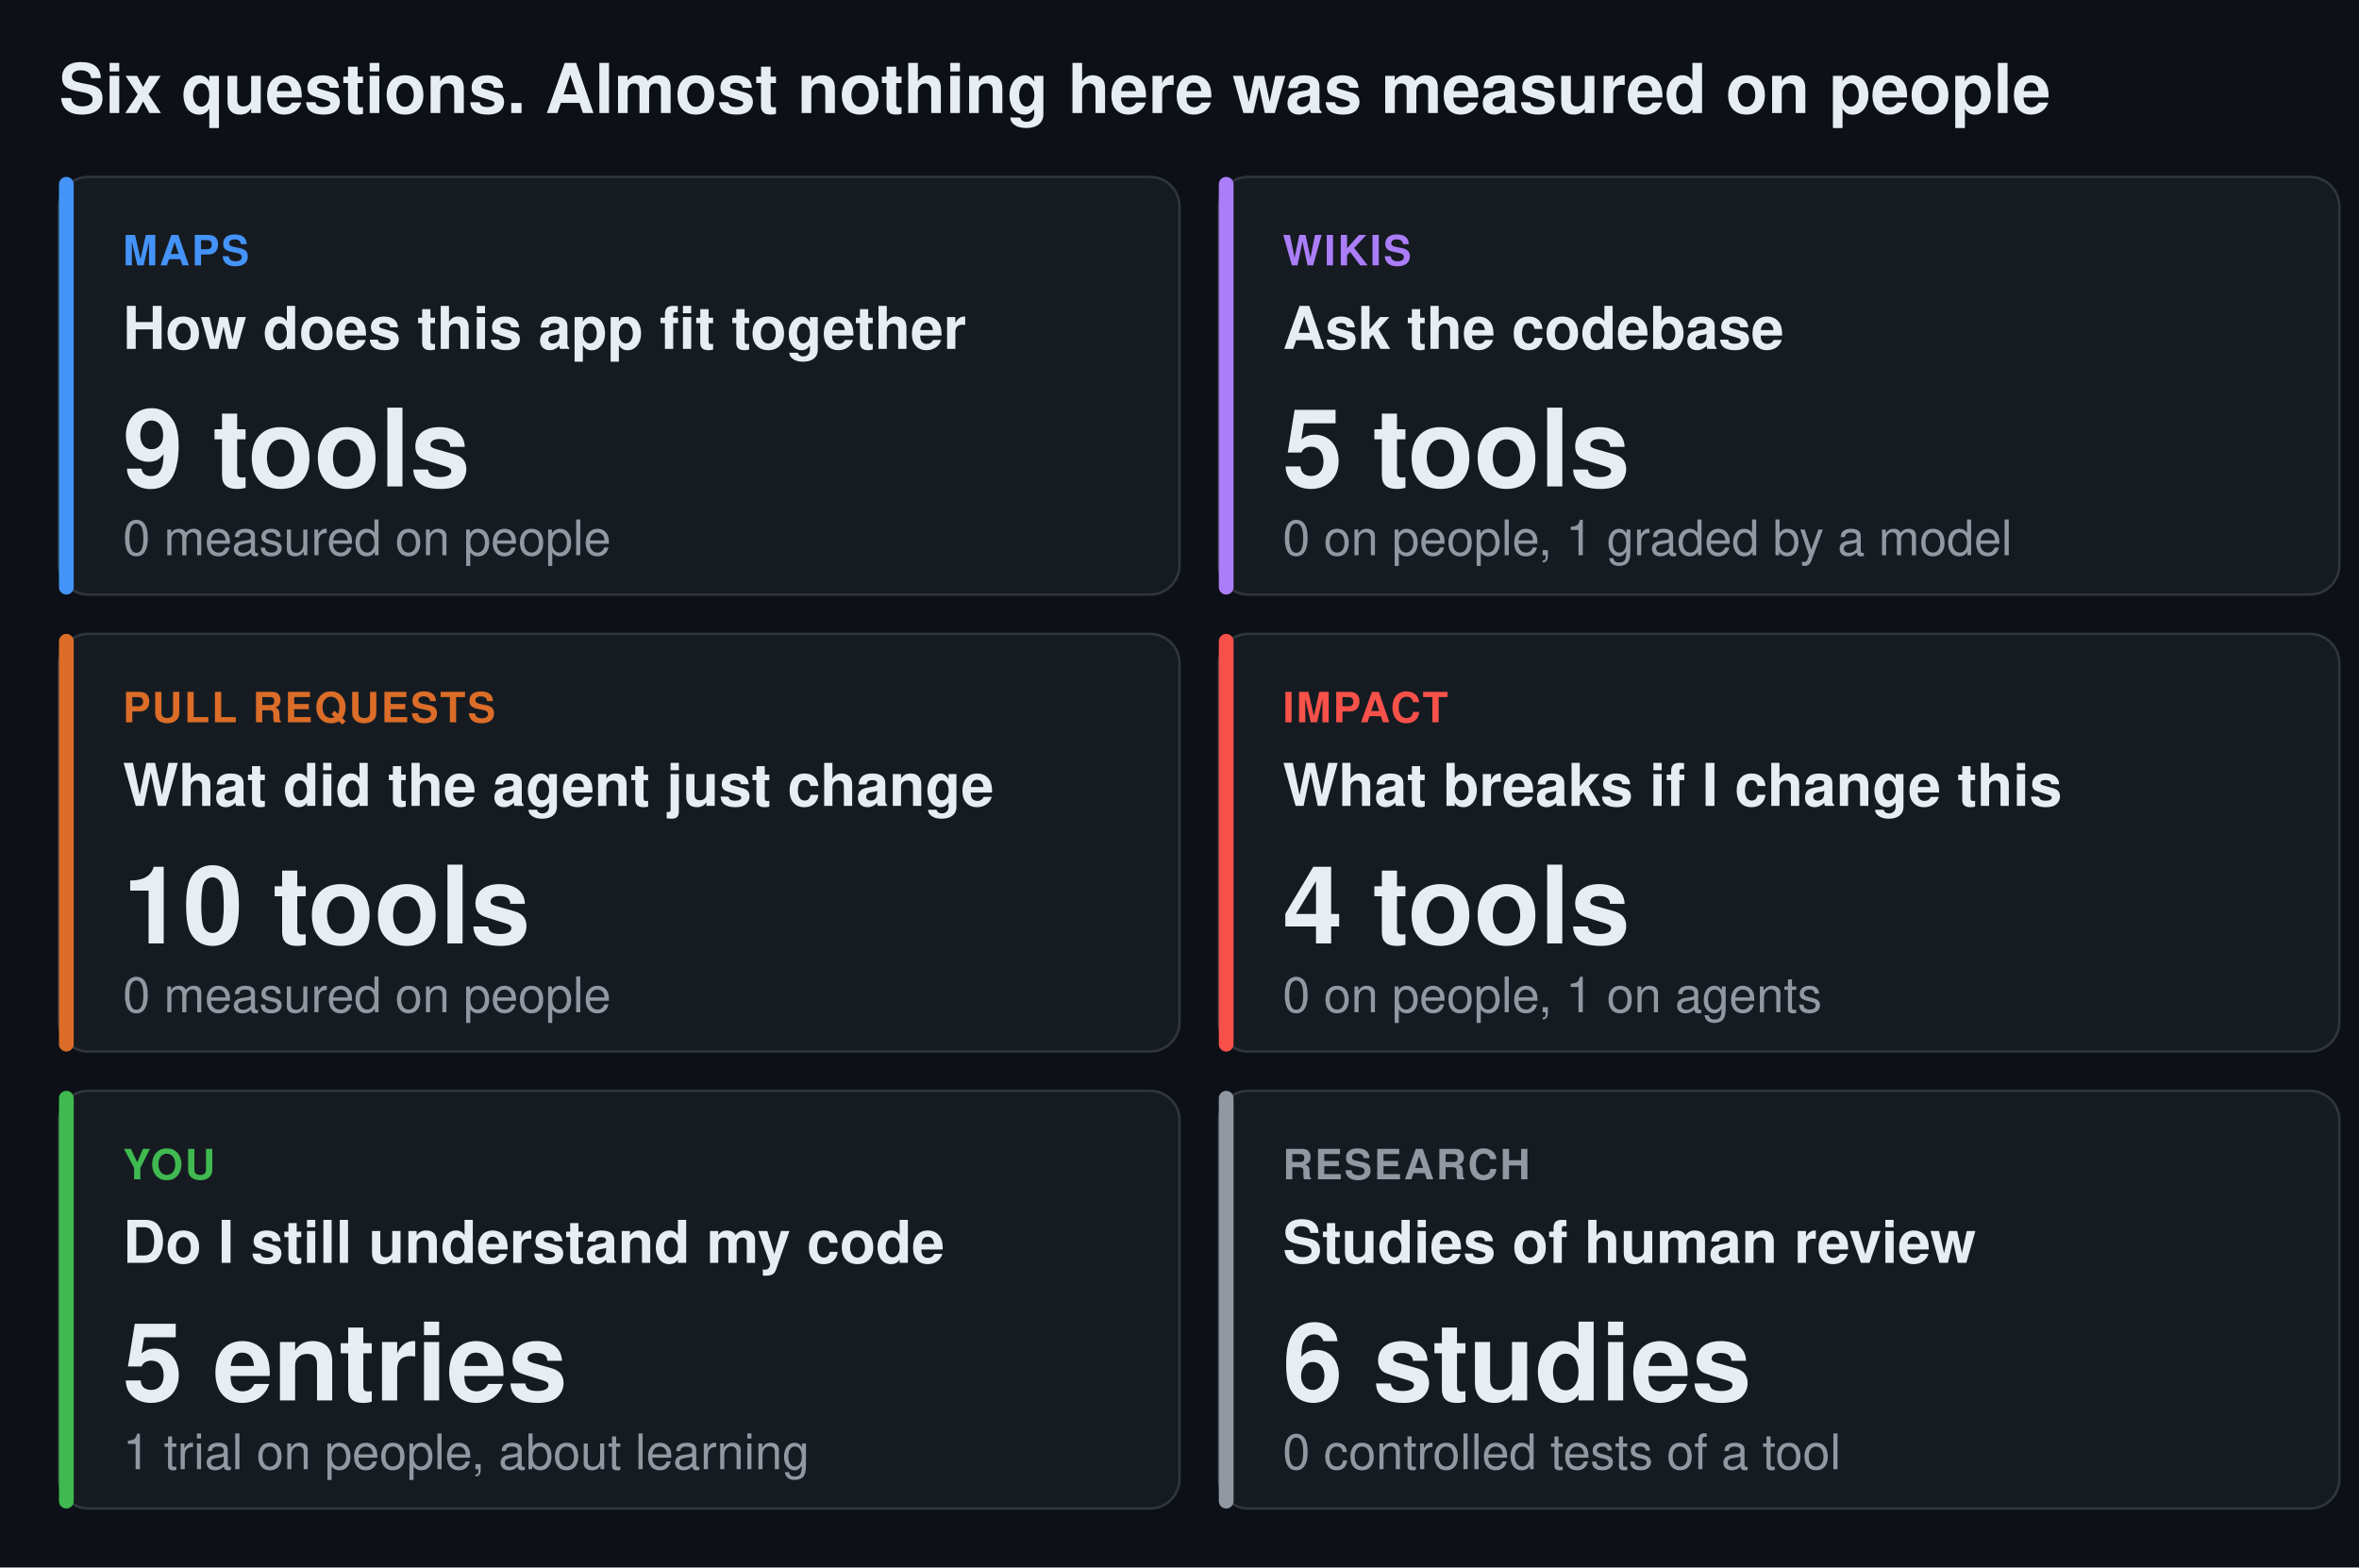
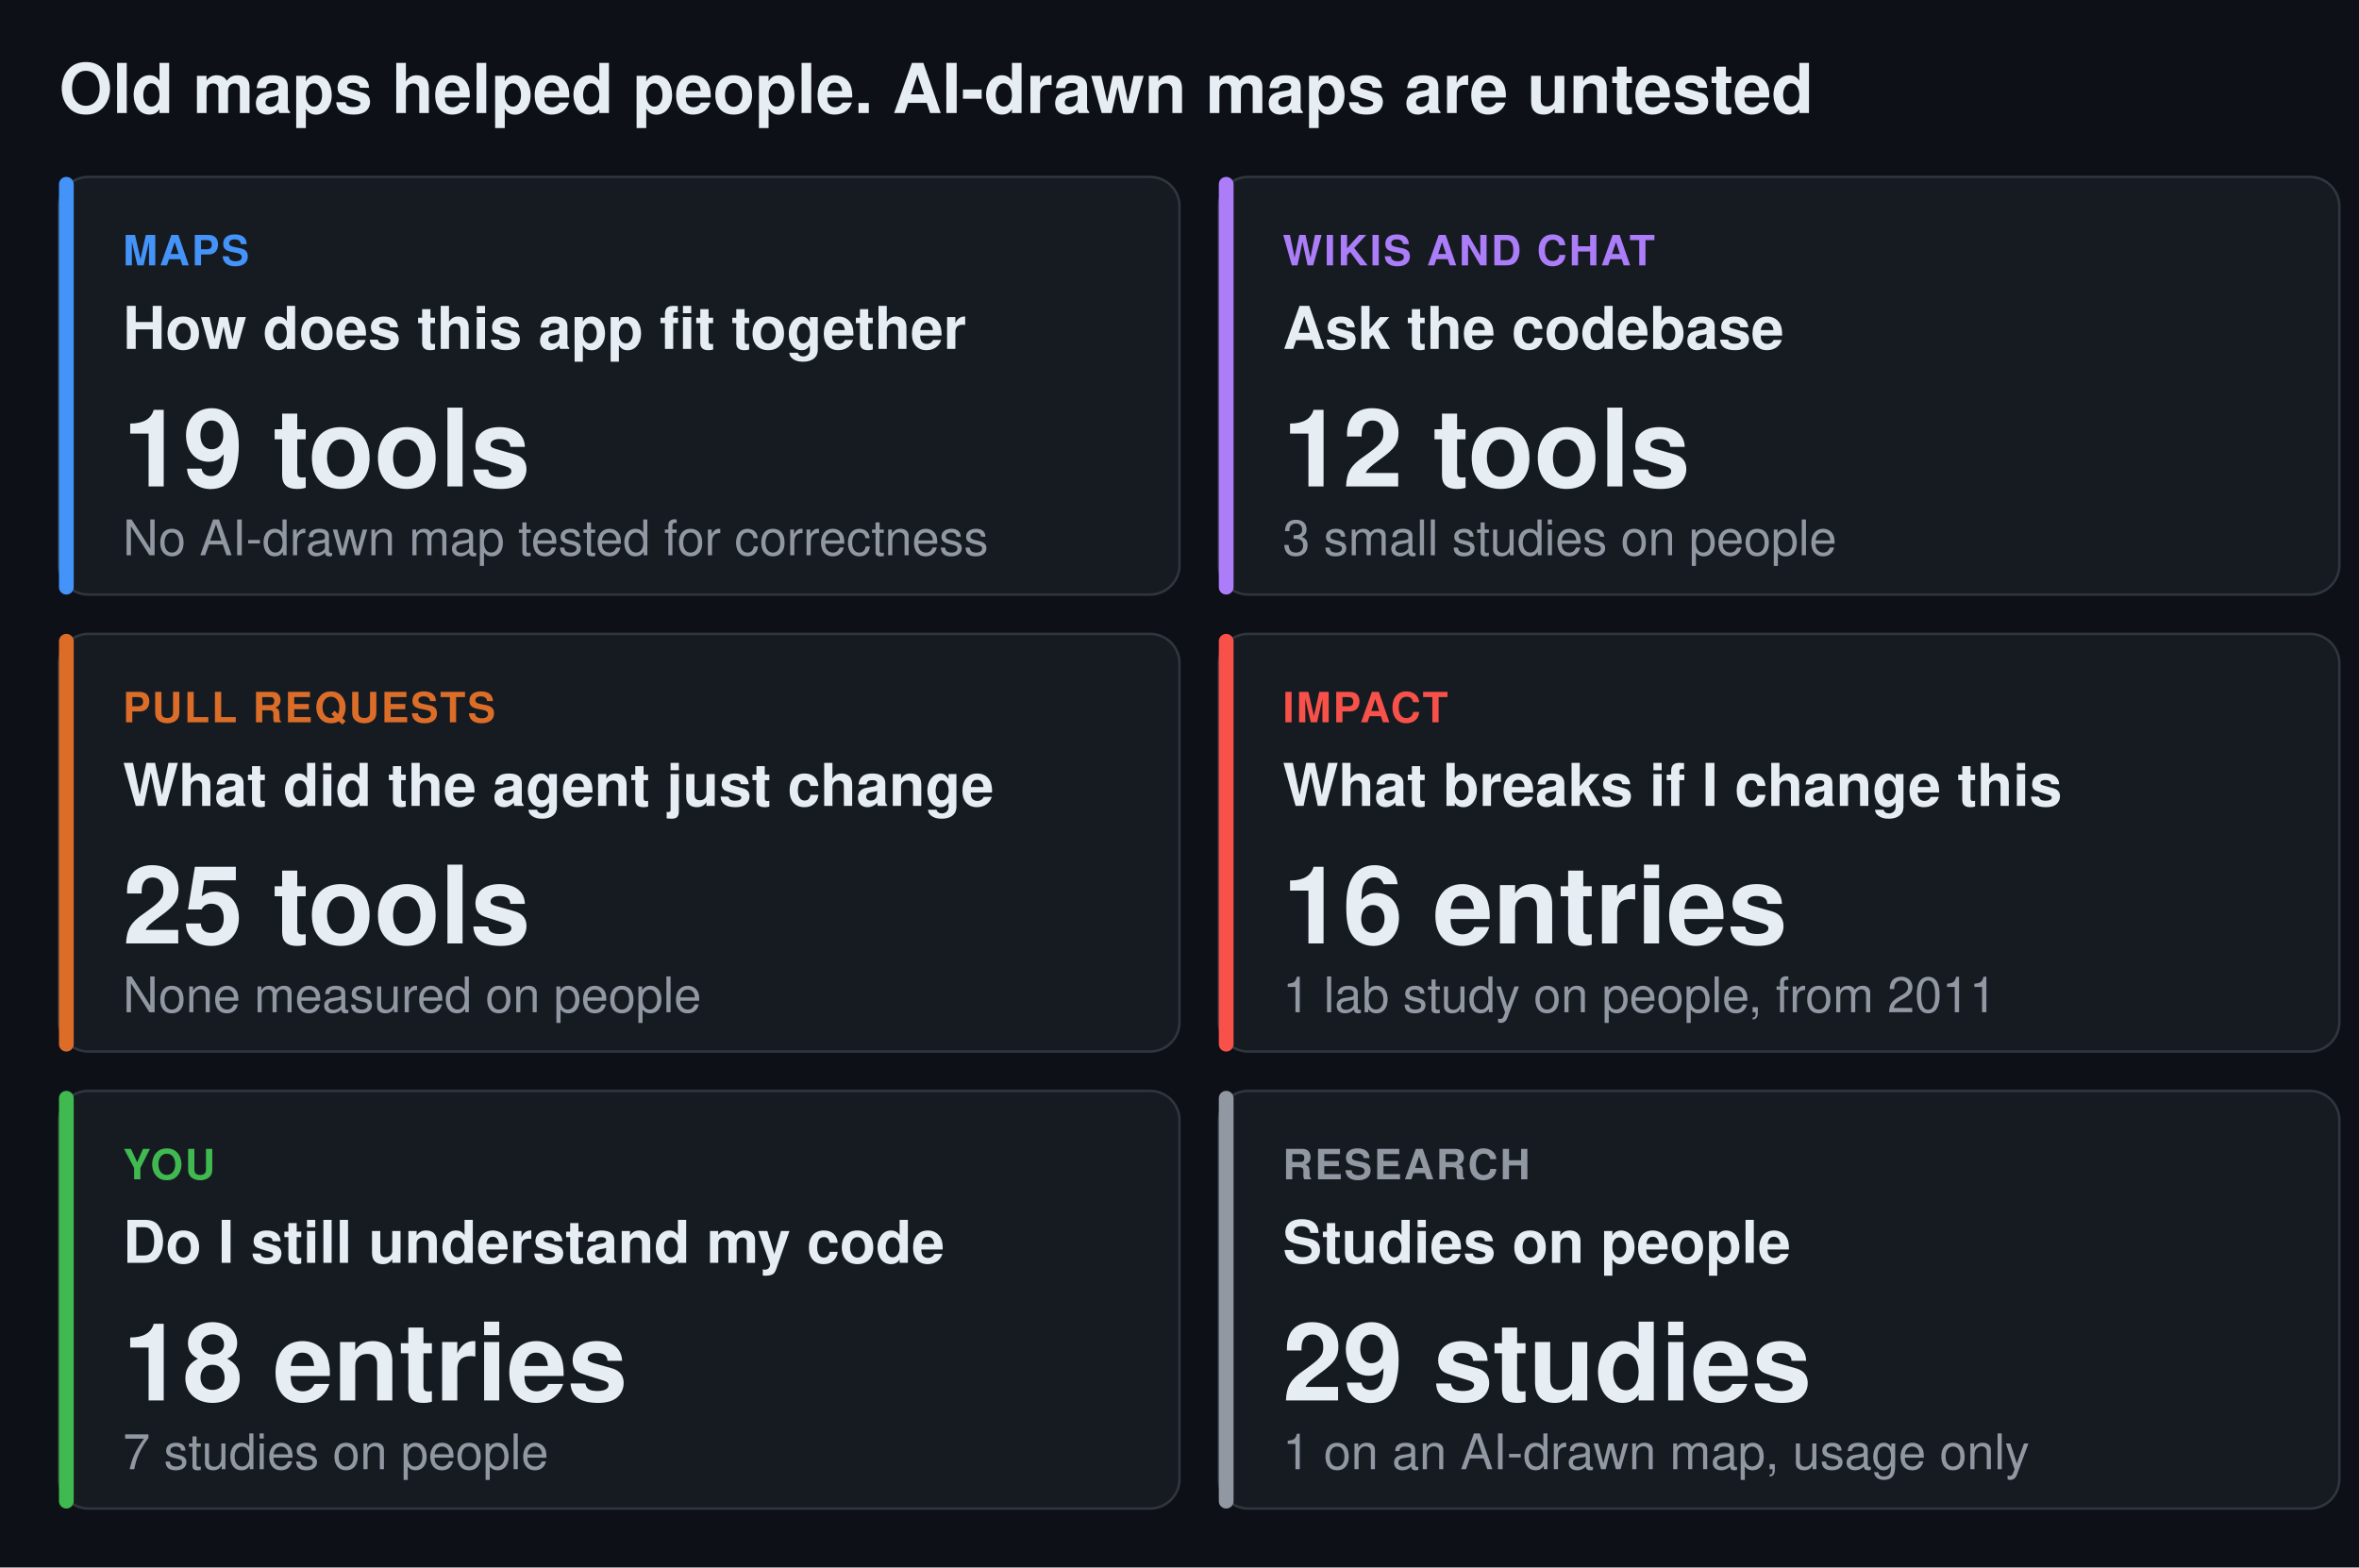
- <svg xmlns="http://www.w3.org/2000/svg" width="960" height="638" viewBox="0 0 960 638" font-family="-apple-system, BlinkMacSystemFont, 'Segoe UI', Helvetica, Arial, sans-serif" role="img" aria-label="Six questions and how much of the evidence behind them was measured on people">
+ <svg xmlns="http://www.w3.org/2000/svg" width="960" height="638" viewBox="0 0 960 638" font-family="-apple-system, BlinkMacSystemFont, 'Segoe UI', Helvetica, Arial, sans-serif" role="img" aria-label="Old maps helped people. AI-drawn maps are untested for correctness">
  <rect width="960" height="638" fill="#0d1117" />
-   <text x="24" y="46" font-size="28" font-weight="700" fill="#e6edf3">Six questions. Almost nothing here was measured on people</text>
+   <text x="24" y="46" font-size="28" font-weight="700" fill="#e6edf3">Old maps helped people. AI-drawn maps are untested</text>
  <rect x="24" y="72" width="456" height="170" rx="12" fill="#161b22" stroke="#30363d" />
  <rect x="24" y="72" width="6" height="170" rx="3" fill="#4493f8" />
  <text x="50" y="108" font-size="17" font-weight="700" fill="#4493f8" letter-spacing="0.8">MAPS</text>
  <text x="50" y="142" font-size="24" font-weight="700" fill="#e6edf3">How does this app fit together</text>
-   <text x="50" y="198" font-size="44" font-weight="700" fill="#e6edf3">9 tools</text>
-   <text x="50" y="226" font-size="20" fill="#9198a1">0 measured on people</text>
+   <text x="50" y="198" font-size="44" font-weight="700" fill="#e6edf3">19 tools</text>
+   <text x="50" y="226" font-size="20" fill="#9198a1">No AI-drawn map tested for correctness</text>
  <rect x="496" y="72" width="456" height="170" rx="12" fill="#161b22" stroke="#30363d" />
  <rect x="496" y="72" width="6" height="170" rx="3" fill="#ab7df8" />
-   <text x="522" y="108" font-size="17" font-weight="700" fill="#ab7df8" letter-spacing="0.8">WIKIS</text>
+   <text x="522" y="108" font-size="17" font-weight="700" fill="#ab7df8" letter-spacing="0.8">WIKIS AND CHAT</text>
  <text x="522" y="142" font-size="24" font-weight="700" fill="#e6edf3">Ask the codebase</text>
-   <text x="522" y="198" font-size="44" font-weight="700" fill="#e6edf3">5 tools</text>
-   <text x="522" y="226" font-size="20" fill="#9198a1">0 on people, 1 graded by a model</text>
+   <text x="522" y="198" font-size="44" font-weight="700" fill="#e6edf3">12 tools</text>
+   <text x="522" y="226" font-size="20" fill="#9198a1">3 small studies on people</text>
  <rect x="24" y="258" width="456" height="170" rx="12" fill="#161b22" stroke="#30363d" />
  <rect x="24" y="258" width="6" height="170" rx="3" fill="#db6d28" />
  <text x="50" y="294" font-size="17" font-weight="700" fill="#db6d28" letter-spacing="0.8">PULL REQUESTS</text>
  <text x="50" y="328" font-size="24" font-weight="700" fill="#e6edf3">What did the agent just change</text>
-   <text x="50" y="384" font-size="44" font-weight="700" fill="#e6edf3">10 tools</text>
-   <text x="50" y="412" font-size="20" fill="#9198a1">0 measured on people</text>
+   <text x="50" y="384" font-size="44" font-weight="700" fill="#e6edf3">25 tools</text>
+   <text x="50" y="412" font-size="20" fill="#9198a1">None measured on people</text>
  <rect x="496" y="258" width="456" height="170" rx="12" fill="#161b22" stroke="#30363d" />
  <rect x="496" y="258" width="6" height="170" rx="3" fill="#f85149" />
  <text x="522" y="294" font-size="17" font-weight="700" fill="#f85149" letter-spacing="0.8">IMPACT</text>
  <text x="522" y="328" font-size="24" font-weight="700" fill="#e6edf3">What breaks if I change this</text>
-   <text x="522" y="384" font-size="44" font-weight="700" fill="#e6edf3">4 tools</text>
-   <text x="522" y="412" font-size="20" fill="#9198a1">0 on people, 1 on agents</text>
+   <text x="522" y="384" font-size="44" font-weight="700" fill="#e6edf3">16 entries</text>
+   <text x="522" y="412" font-size="20" fill="#9198a1">1 lab study on people, from 2011</text>
  <rect x="24" y="444" width="456" height="170" rx="12" fill="#161b22" stroke="#30363d" />
  <rect x="24" y="444" width="6" height="170" rx="3" fill="#3fb950" />
  <text x="50" y="480" font-size="17" font-weight="700" fill="#3fb950" letter-spacing="0.8">YOU</text>
  <text x="50" y="514" font-size="24" font-weight="700" fill="#e6edf3">Do I still understand my code</text>
-   <text x="50" y="570" font-size="44" font-weight="700" fill="#e6edf3">5 entries</text>
-   <text x="50" y="598" font-size="20" fill="#9198a1">1 trial on people, about learning</text>
+   <text x="50" y="570" font-size="44" font-weight="700" fill="#e6edf3">18 entries</text>
+   <text x="50" y="598" font-size="20" fill="#9198a1">7 studies on people</text>
  <rect x="496" y="444" width="456" height="170" rx="12" fill="#161b22" stroke="#30363d" />
  <rect x="496" y="444" width="6" height="170" rx="3" fill="#9198a1" />
  <text x="522" y="480" font-size="17" font-weight="700" fill="#9198a1" letter-spacing="0.8">RESEARCH</text>
-   <text x="522" y="514" font-size="24" font-weight="700" fill="#e6edf3">Studies of human review</text>
-   <text x="522" y="570" font-size="44" font-weight="700" fill="#e6edf3">6 studies</text>
-   <text x="522" y="598" font-size="20" fill="#9198a1">0 controlled tests of a tool</text>
+   <text x="522" y="514" font-size="24" font-weight="700" fill="#e6edf3">Studies on people</text>
+   <text x="522" y="570" font-size="44" font-weight="700" fill="#e6edf3">29 studies</text>
+   <text x="522" y="598" font-size="20" fill="#9198a1">1 on an AI-drawn map, usage only</text>
</svg>
